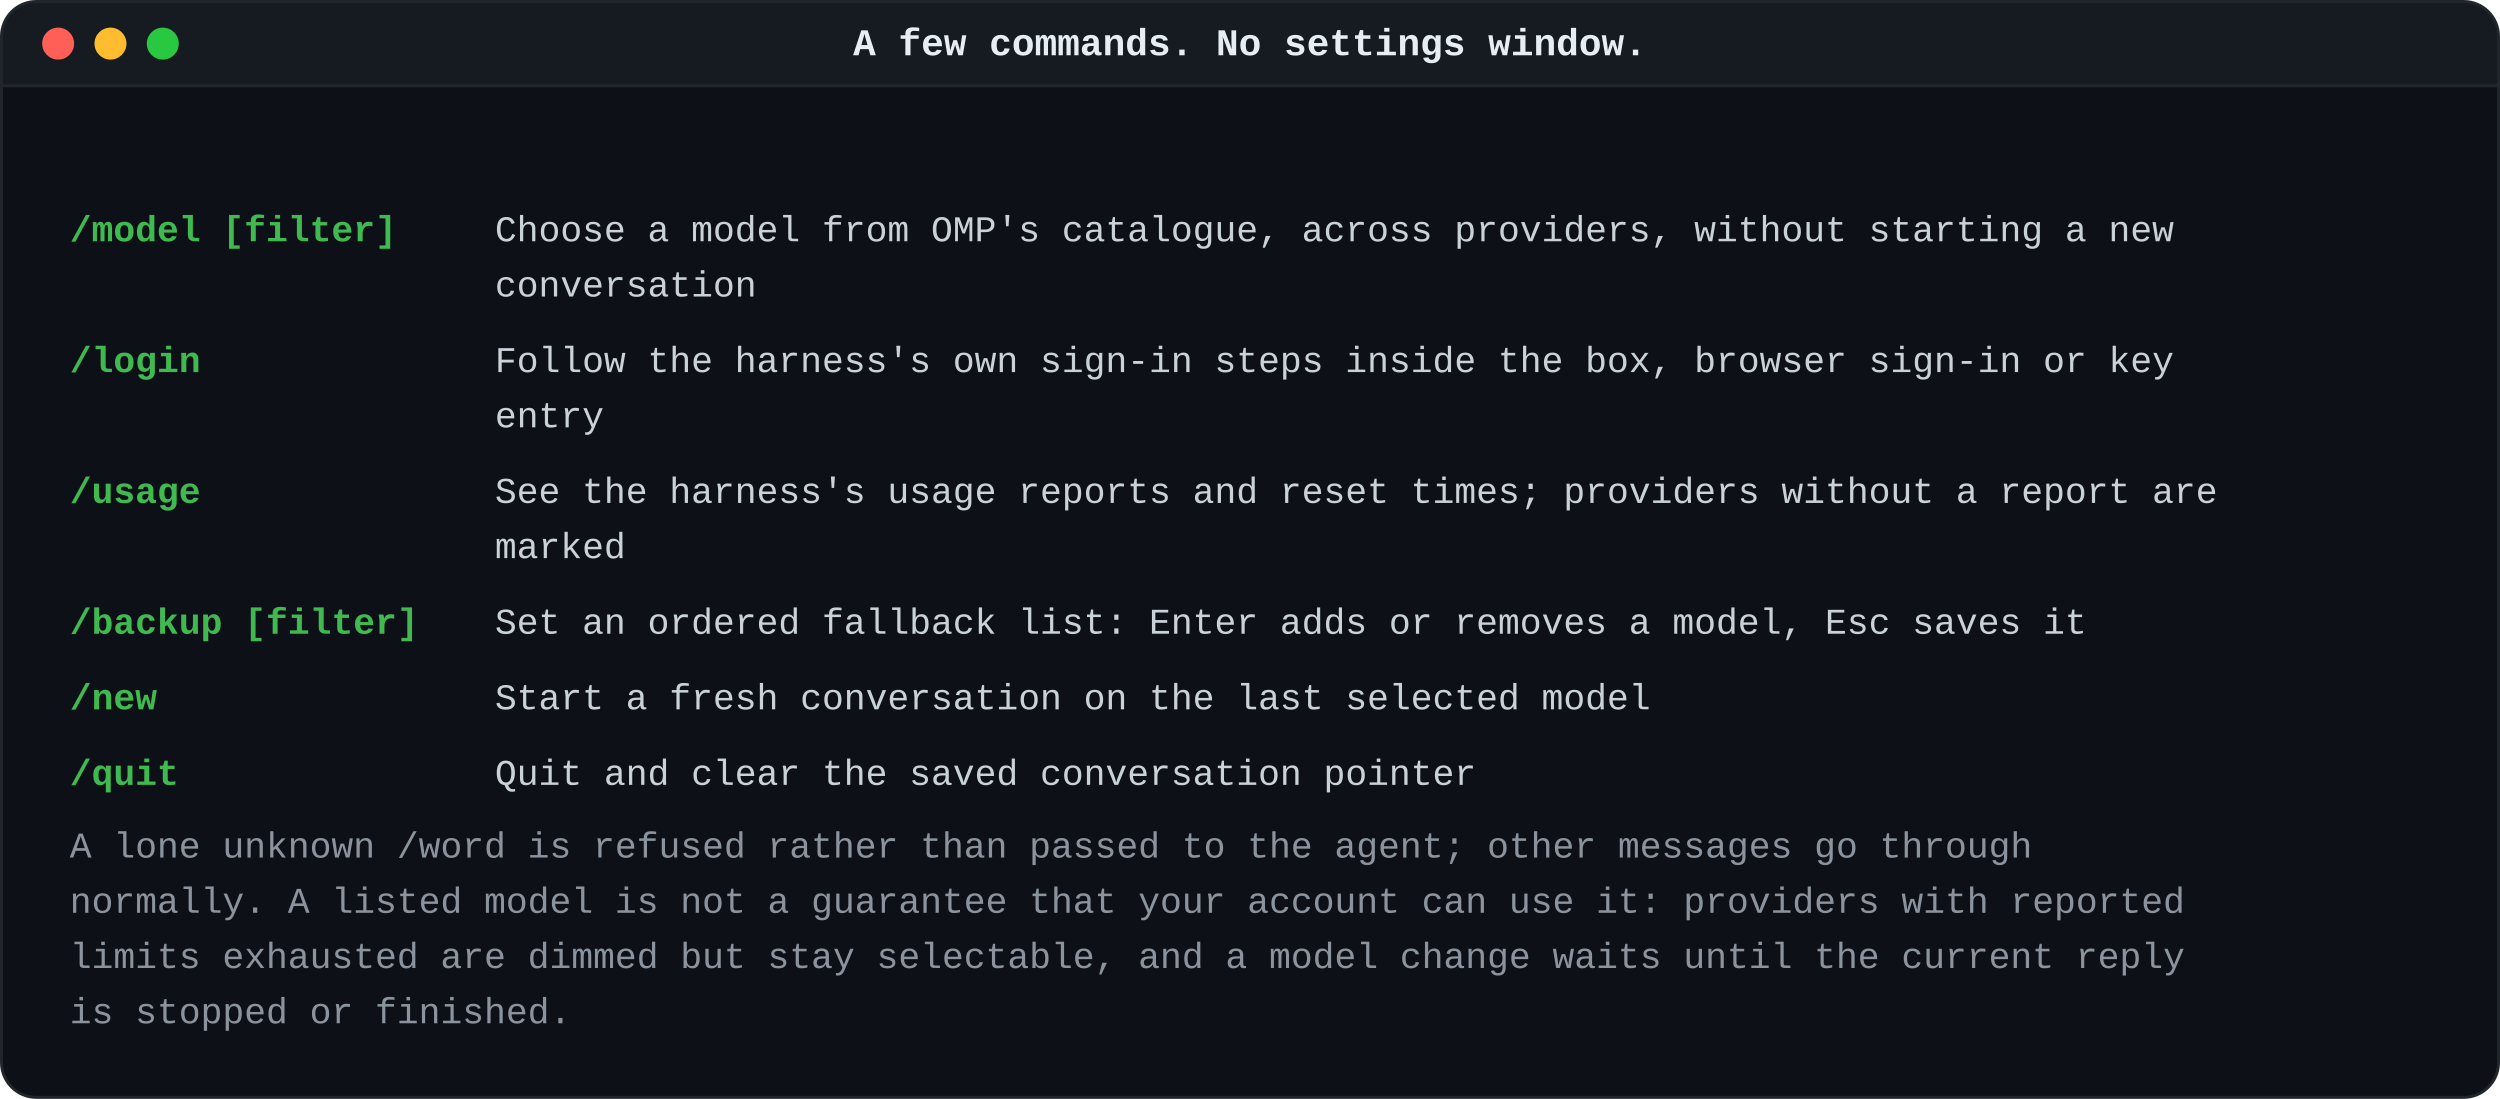
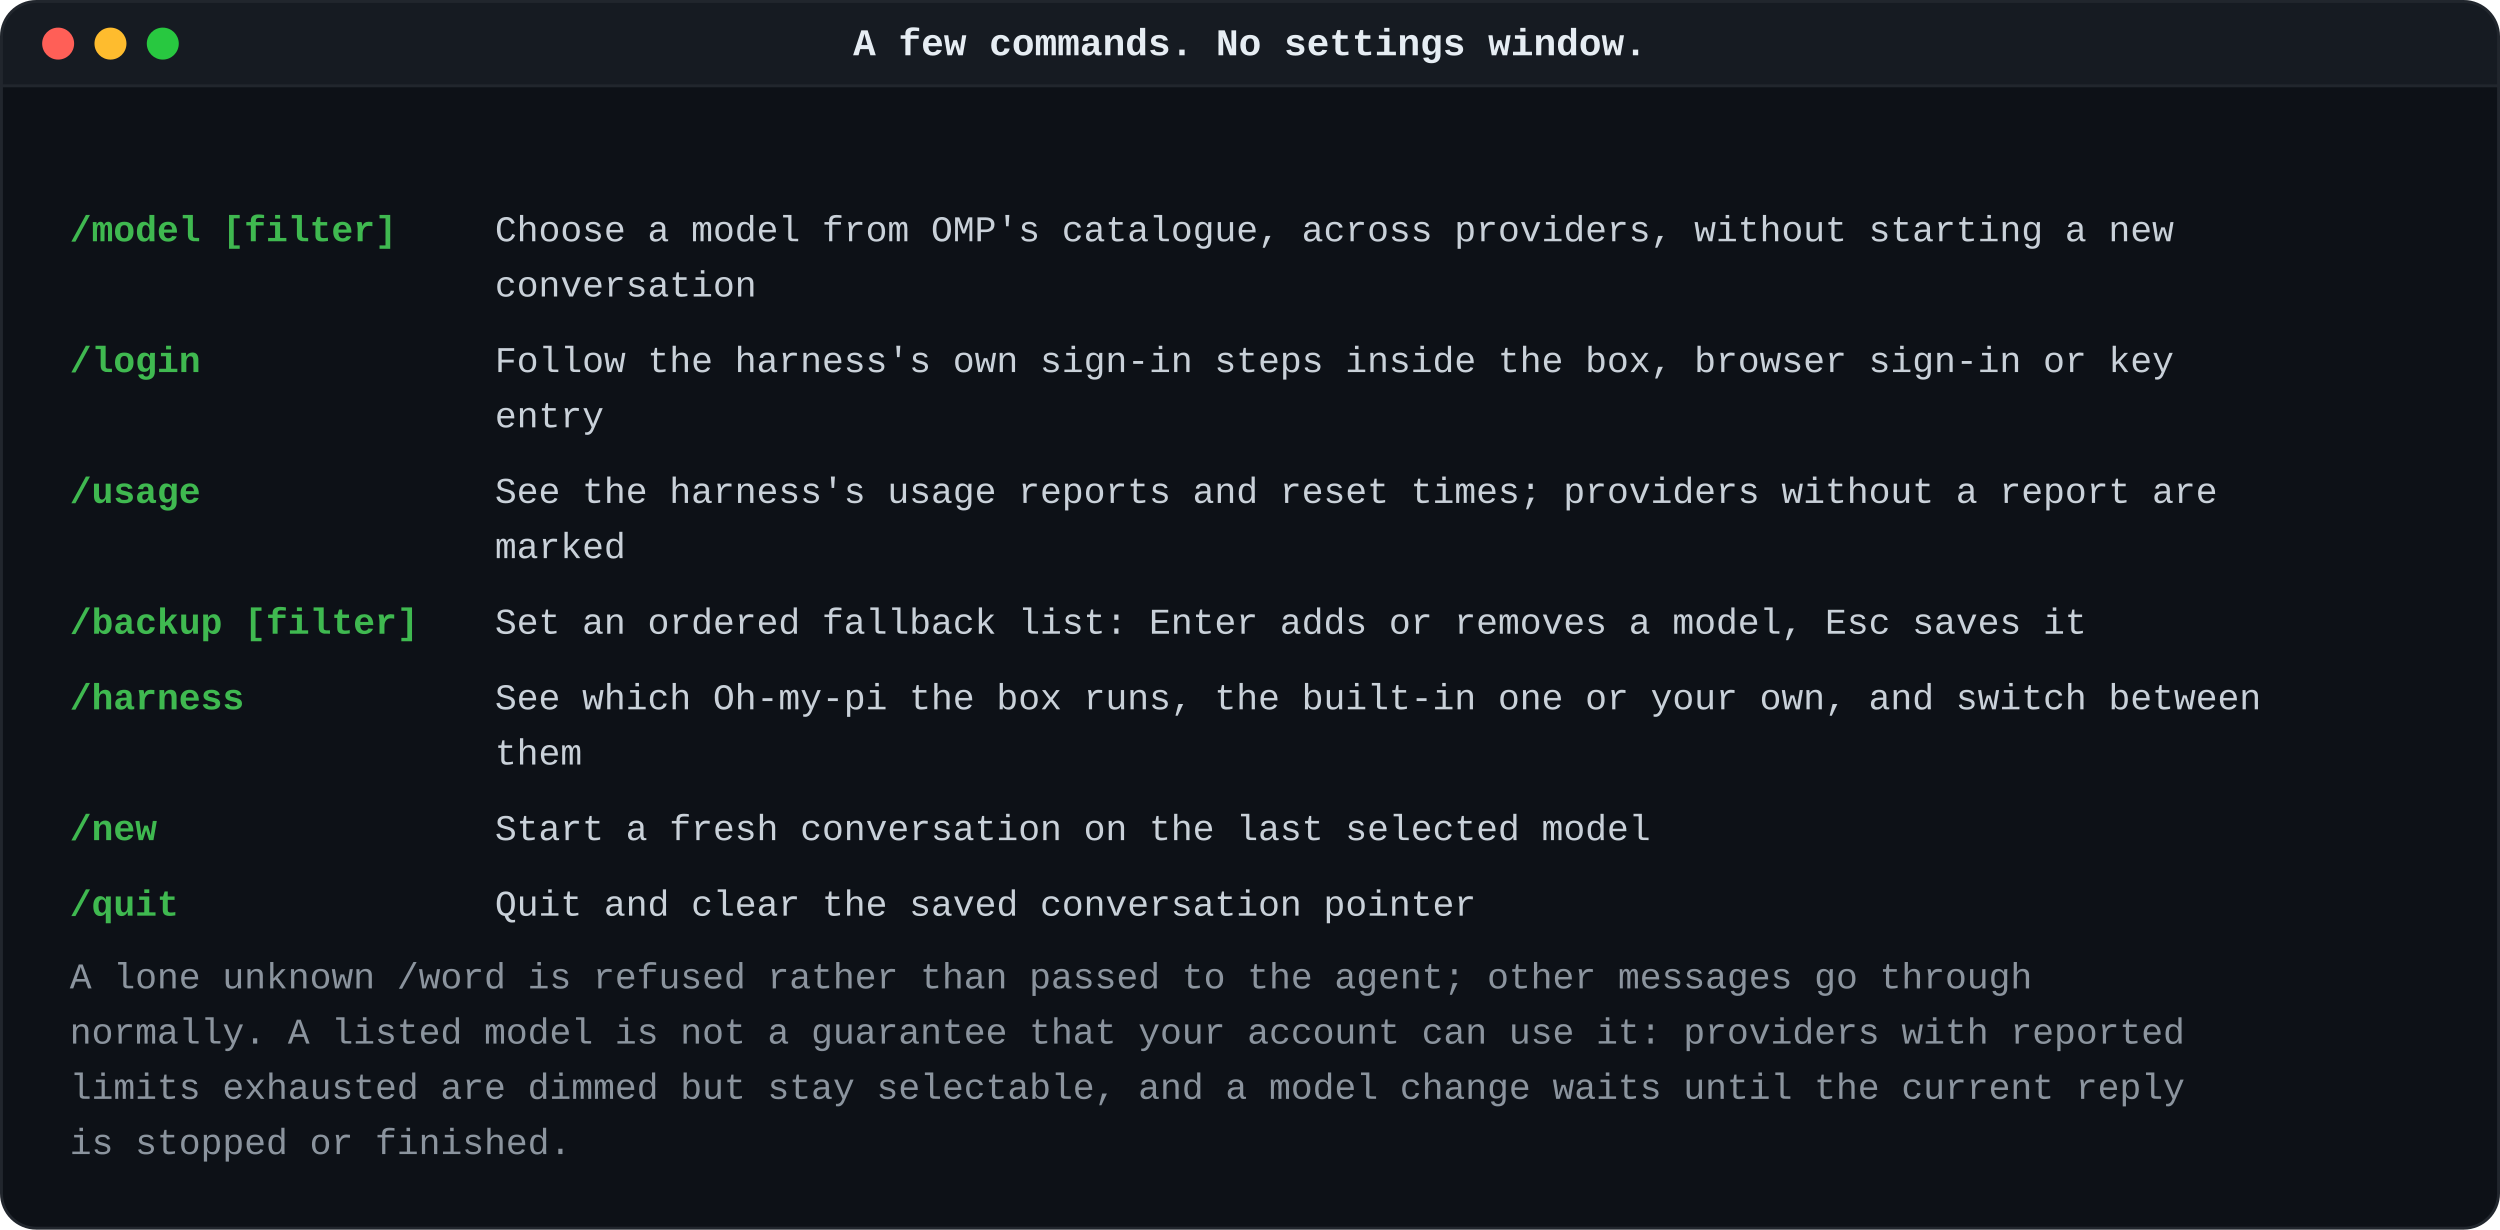
- <svg xmlns="http://www.w3.org/2000/svg" viewBox="0 0 860 378" width="860" height="378" fill="none" role="img" aria-label="A few commands. No settings window.. /model [filter]: Choose a model from OMP's catalogue, across providers, without starting a new conversation /login: Follow the harness's own sign-in steps inside the box, browser sign-in or key entry /usage: See the harness's usage reports and reset times; providers without a report are marked /backup [filter]: Set an ordered fallback list: Enter adds or removes a model, Esc saves it /new: Start a fresh conversation on the last selected model /quit: Quit and clear the saved conversation pointer A lone unknown /word is refused rather than passed to the agent; other messages go through normally. A listed model is not a guarantee that your account can use it: providers with reported limits exhausted are dimmed but stay selectable, and a model change waits until the current reply is stopped or finished.">
+ <svg xmlns="http://www.w3.org/2000/svg" viewBox="0 0 860 423" width="860" height="423" fill="none" role="img" aria-label="A few commands. No settings window.. /model [filter]: Choose a model from OMP's catalogue, across providers, without starting a new conversation /login: Follow the harness's own sign-in steps inside the box, browser sign-in or key entry /usage: See the harness's usage reports and reset times; providers without a report are marked /backup [filter]: Set an ordered fallback list: Enter adds or removes a model, Esc saves it /harness: See which Oh-my-pi the box runs, the built-in one or your own, and switch between them /new: Start a fresh conversation on the last selected model /quit: Quit and clear the saved conversation pointer A lone unknown /word is refused rather than passed to the agent; other messages go through normally. A listed model is not a guarantee that your account can use it: providers with reported limits exhausted are dimmed but stay selectable, and a model change waits until the current reply is stopped or finished.">
  <style>
    text { font-family: ui-monospace,SFMono-Regular,'SF Mono',Menlo,Consolas,'Liberation Mono',monospace; }
    .rise { animation: rise .35s ease-out both; }
    .fade { animation: fade .4s ease-out both; }
    .blink { animation: blink 1.1s steps(1) infinite; }
    @keyframes rise { from { opacity: 0; transform: translateY(4px); } }
    @keyframes fade { from { opacity: 0; } }
    @keyframes blink { 50% { opacity: 0; } }
    @keyframes hold { 0%, 99.9% { opacity: 1; } 100% { opacity: 0; } }
    @media (prefers-reduced-motion: reduce) { * { animation: none !important; } }
  </style>
  <clipPath id="win">
-     <rect x="0.5" y="0.5" width="859" height="377" rx="12" />
+     <rect x="0.5" y="0.5" width="859" height="422" rx="12" />
  </clipPath>
  <g clip-path="url(#win)">
-     <rect width="860" height="378" fill="#0D1117" />
+     <rect width="860" height="423" fill="#0D1117" />
    <rect width="860" height="30" fill="#161B22" />
    <path d="M0 29.5H860" stroke="#21262D" />
    <circle cx="20" cy="15.0" r="5.5" fill="#FF5F57" />
    <circle cx="38" cy="15.0" r="5.5" fill="#FEBC2E" />
    <circle cx="56" cy="15.0" r="5.5" fill="#28C840" />
    <text x="430.0" y="19.0" font-size="13" font-weight="600" fill="#E6EDF3" text-anchor="middle">A few commands. No settings window.</text>
    <text x="24" y="83.0" font-size="12.5" font-weight="700" fill="#3FB950">/model [filter]</text>
    <text x="170.25" y="83.0" font-size="12.5" fill="#C9D1D9">Choose a model from OMP's catalogue, across providers, without starting a new</text>
    <text x="170.25" y="102.0" font-size="12.5" fill="#C9D1D9">conversation</text>
    <text x="24" y="128.0" font-size="12.5" font-weight="700" fill="#3FB950">/login</text>
    <text x="170.25" y="128.0" font-size="12.5" fill="#C9D1D9">Follow the harness's own sign-in steps inside the box, browser sign-in or key</text>
    <text x="170.25" y="147.0" font-size="12.5" fill="#C9D1D9">entry</text>
    <text x="24" y="173.0" font-size="12.5" font-weight="700" fill="#3FB950">/usage</text>
    <text x="170.25" y="173.0" font-size="12.5" fill="#C9D1D9">See the harness's usage reports and reset times; providers without a report are</text>
    <text x="170.25" y="192.0" font-size="12.5" fill="#C9D1D9">marked</text>
    <text x="24" y="218.0" font-size="12.5" font-weight="700" fill="#3FB950">/backup [filter]</text>
    <text x="170.25" y="218.0" font-size="12.5" fill="#C9D1D9">Set an ordered fallback list: Enter adds or removes a model, Esc saves it</text>
-     <text x="24" y="244.0" font-size="12.5" font-weight="700" fill="#3FB950">/new</text>
-     <text x="170.25" y="244.0" font-size="12.5" fill="#C9D1D9">Start a fresh conversation on the last selected model</text>
-     <text x="24" y="270.0" font-size="12.5" font-weight="700" fill="#3FB950">/quit</text>
-     <text x="170.25" y="270.0" font-size="12.5" fill="#C9D1D9">Quit and clear the saved conversation pointer</text>
-     <text x="24" y="295.0" font-size="12.5" fill="#8B949E">A lone unknown /word is refused rather than passed to the agent; other messages go through</text>
-     <text x="24" y="314.0" font-size="12.5" fill="#8B949E">normally. A listed model is not a guarantee that your account can use it: providers with reported</text>
-     <text x="24" y="333.0" font-size="12.5" fill="#8B949E">limits exhausted are dimmed but stay selectable, and a model change waits until the current reply</text>
-     <text x="24" y="352.0" font-size="12.5" fill="#8B949E">is stopped or finished.</text>
+     <text x="24" y="244.0" font-size="12.5" font-weight="700" fill="#3FB950">/harness</text>
+     <text x="170.25" y="244.0" font-size="12.5" fill="#C9D1D9">See which Oh-my-pi the box runs, the built-in one or your own, and switch between</text>
+     <text x="170.25" y="263.0" font-size="12.5" fill="#C9D1D9">them</text>
+     <text x="24" y="289.0" font-size="12.5" font-weight="700" fill="#3FB950">/new</text>
+     <text x="170.25" y="289.0" font-size="12.5" fill="#C9D1D9">Start a fresh conversation on the last selected model</text>
+     <text x="24" y="315.0" font-size="12.5" font-weight="700" fill="#3FB950">/quit</text>
+     <text x="170.25" y="315.0" font-size="12.5" fill="#C9D1D9">Quit and clear the saved conversation pointer</text>
+     <text x="24" y="340.0" font-size="12.5" fill="#8B949E">A lone unknown /word is refused rather than passed to the agent; other messages go through</text>
+     <text x="24" y="359.0" font-size="12.5" fill="#8B949E">normally. A listed model is not a guarantee that your account can use it: providers with reported</text>
+     <text x="24" y="378.0" font-size="12.5" fill="#8B949E">limits exhausted are dimmed but stay selectable, and a model change waits until the current reply</text>
+     <text x="24" y="397.0" font-size="12.5" fill="#8B949E">is stopped or finished.</text>
  </g>
-   <rect x="0.5" y="0.5" width="859" height="377" rx="12" stroke="#21262D" />
+   <rect x="0.5" y="0.5" width="859" height="422" rx="12" stroke="#21262D" />
</svg>
